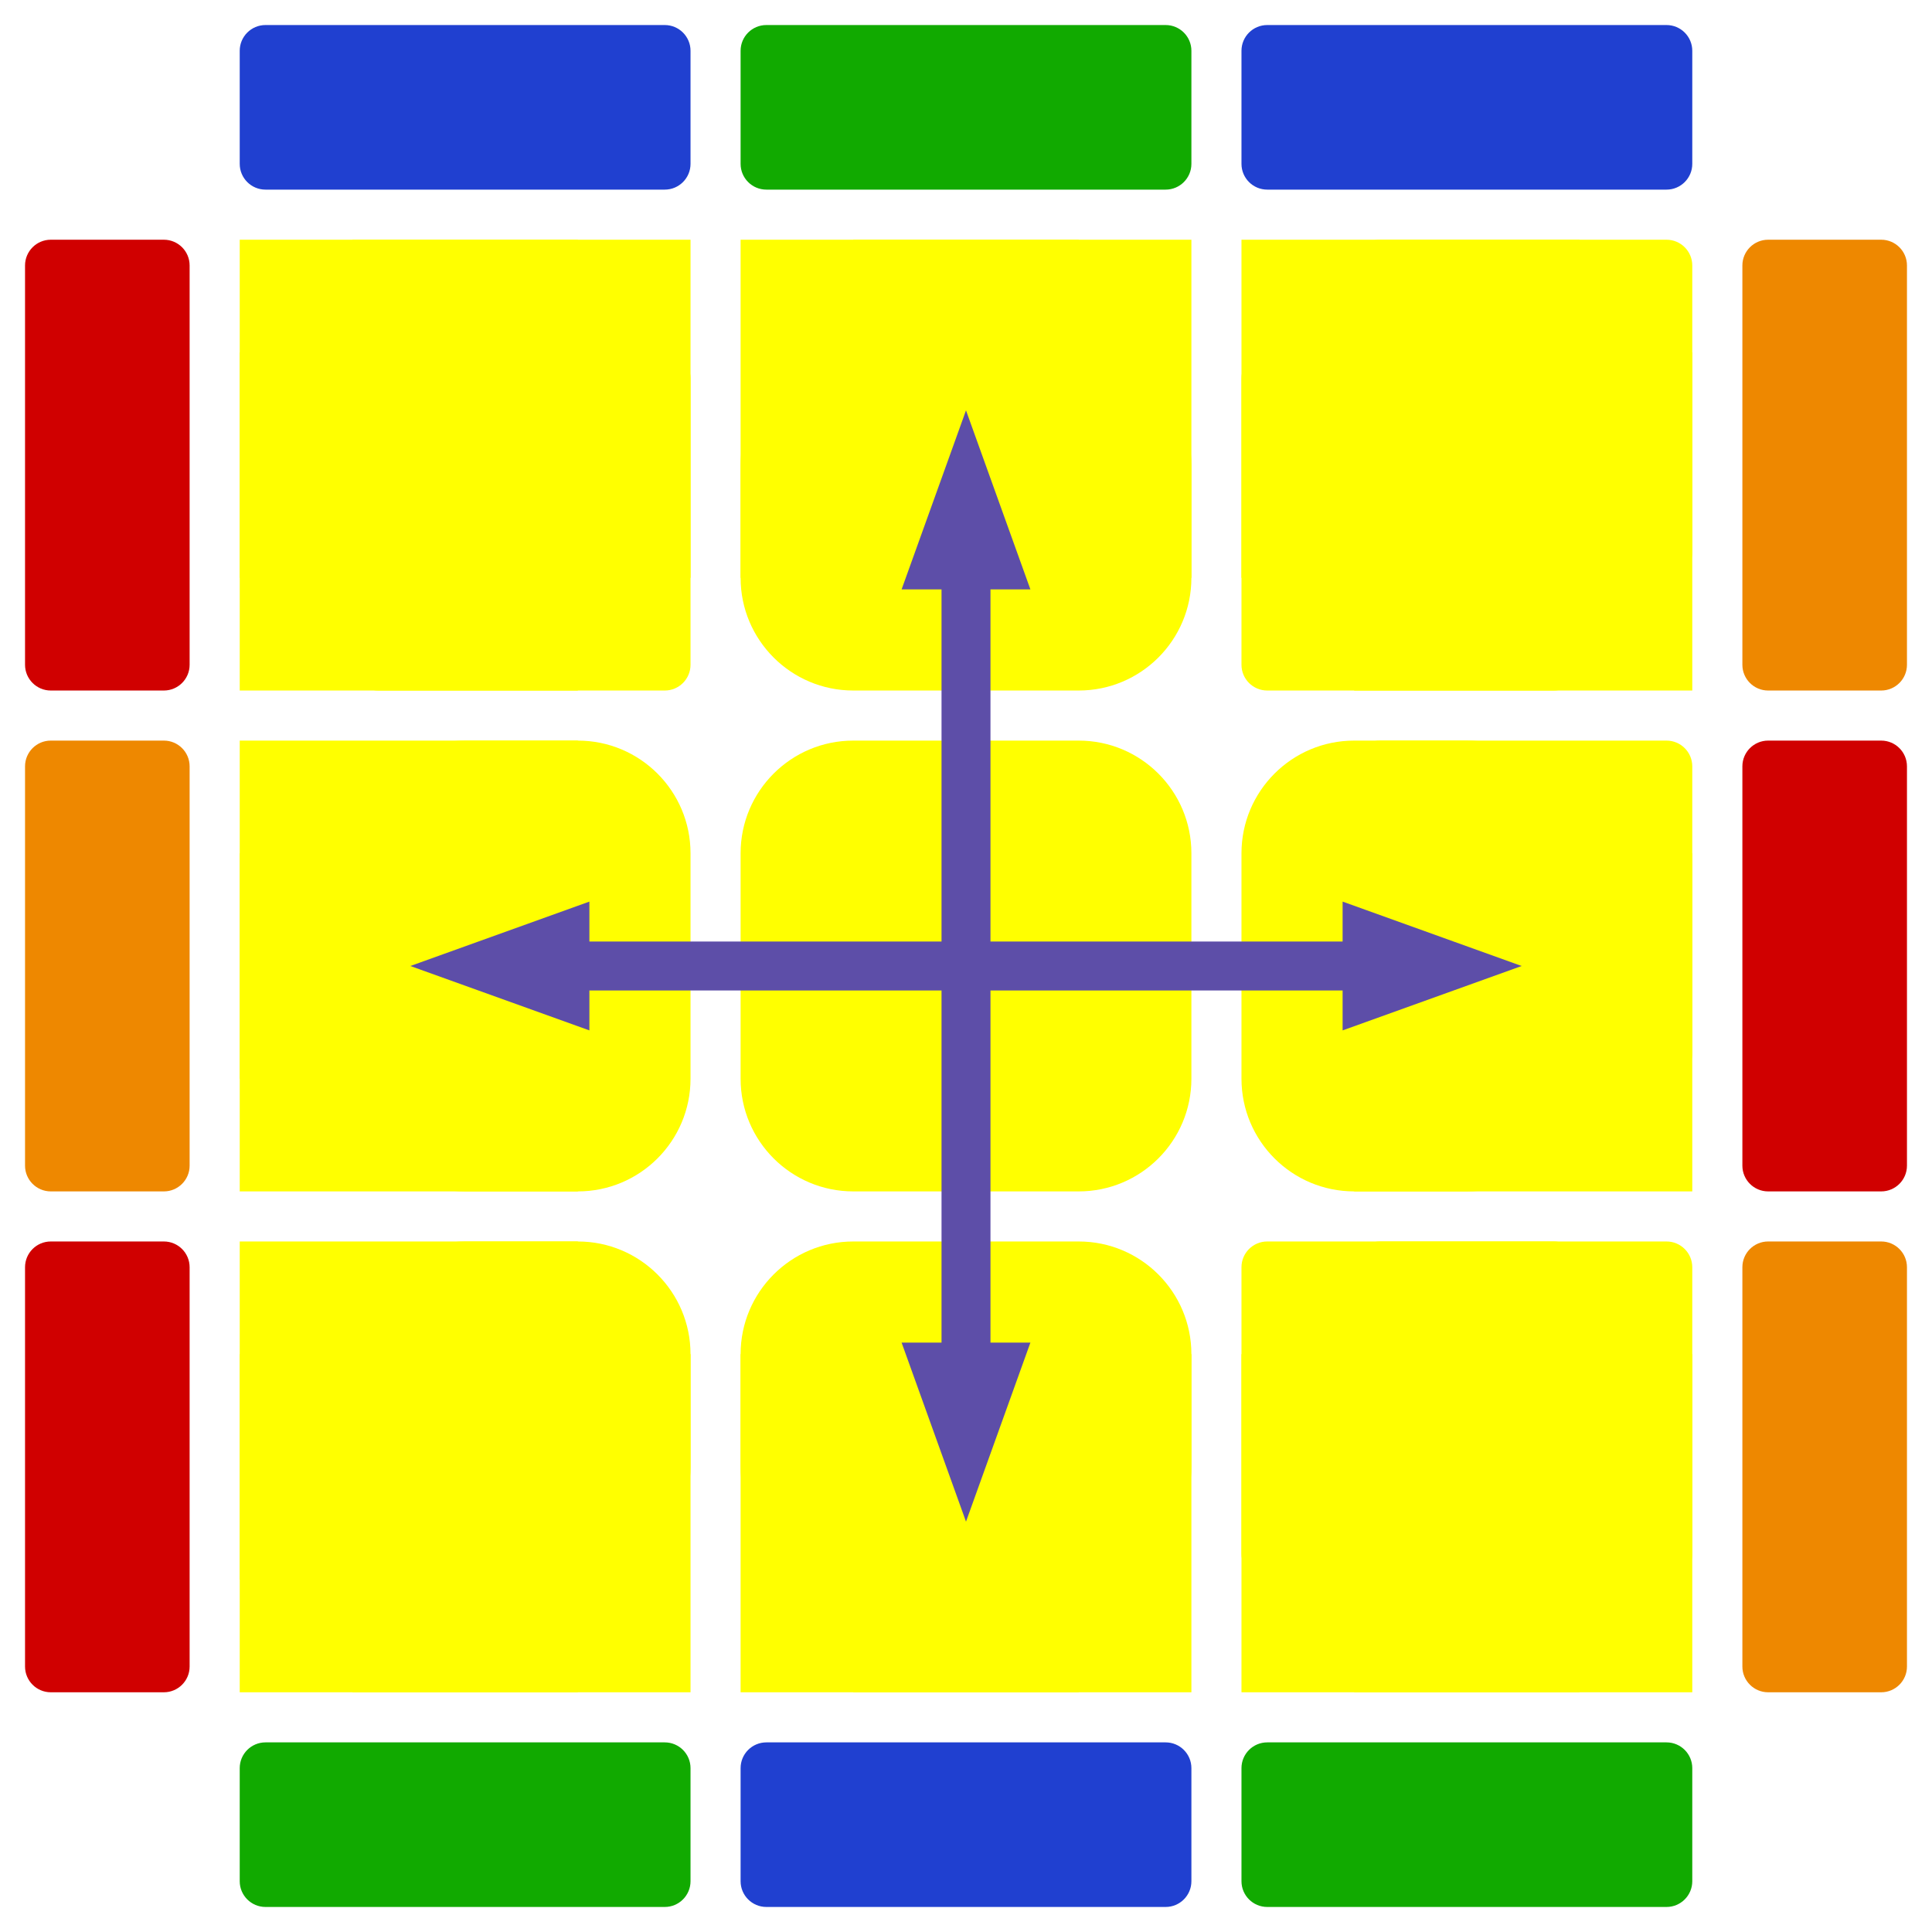
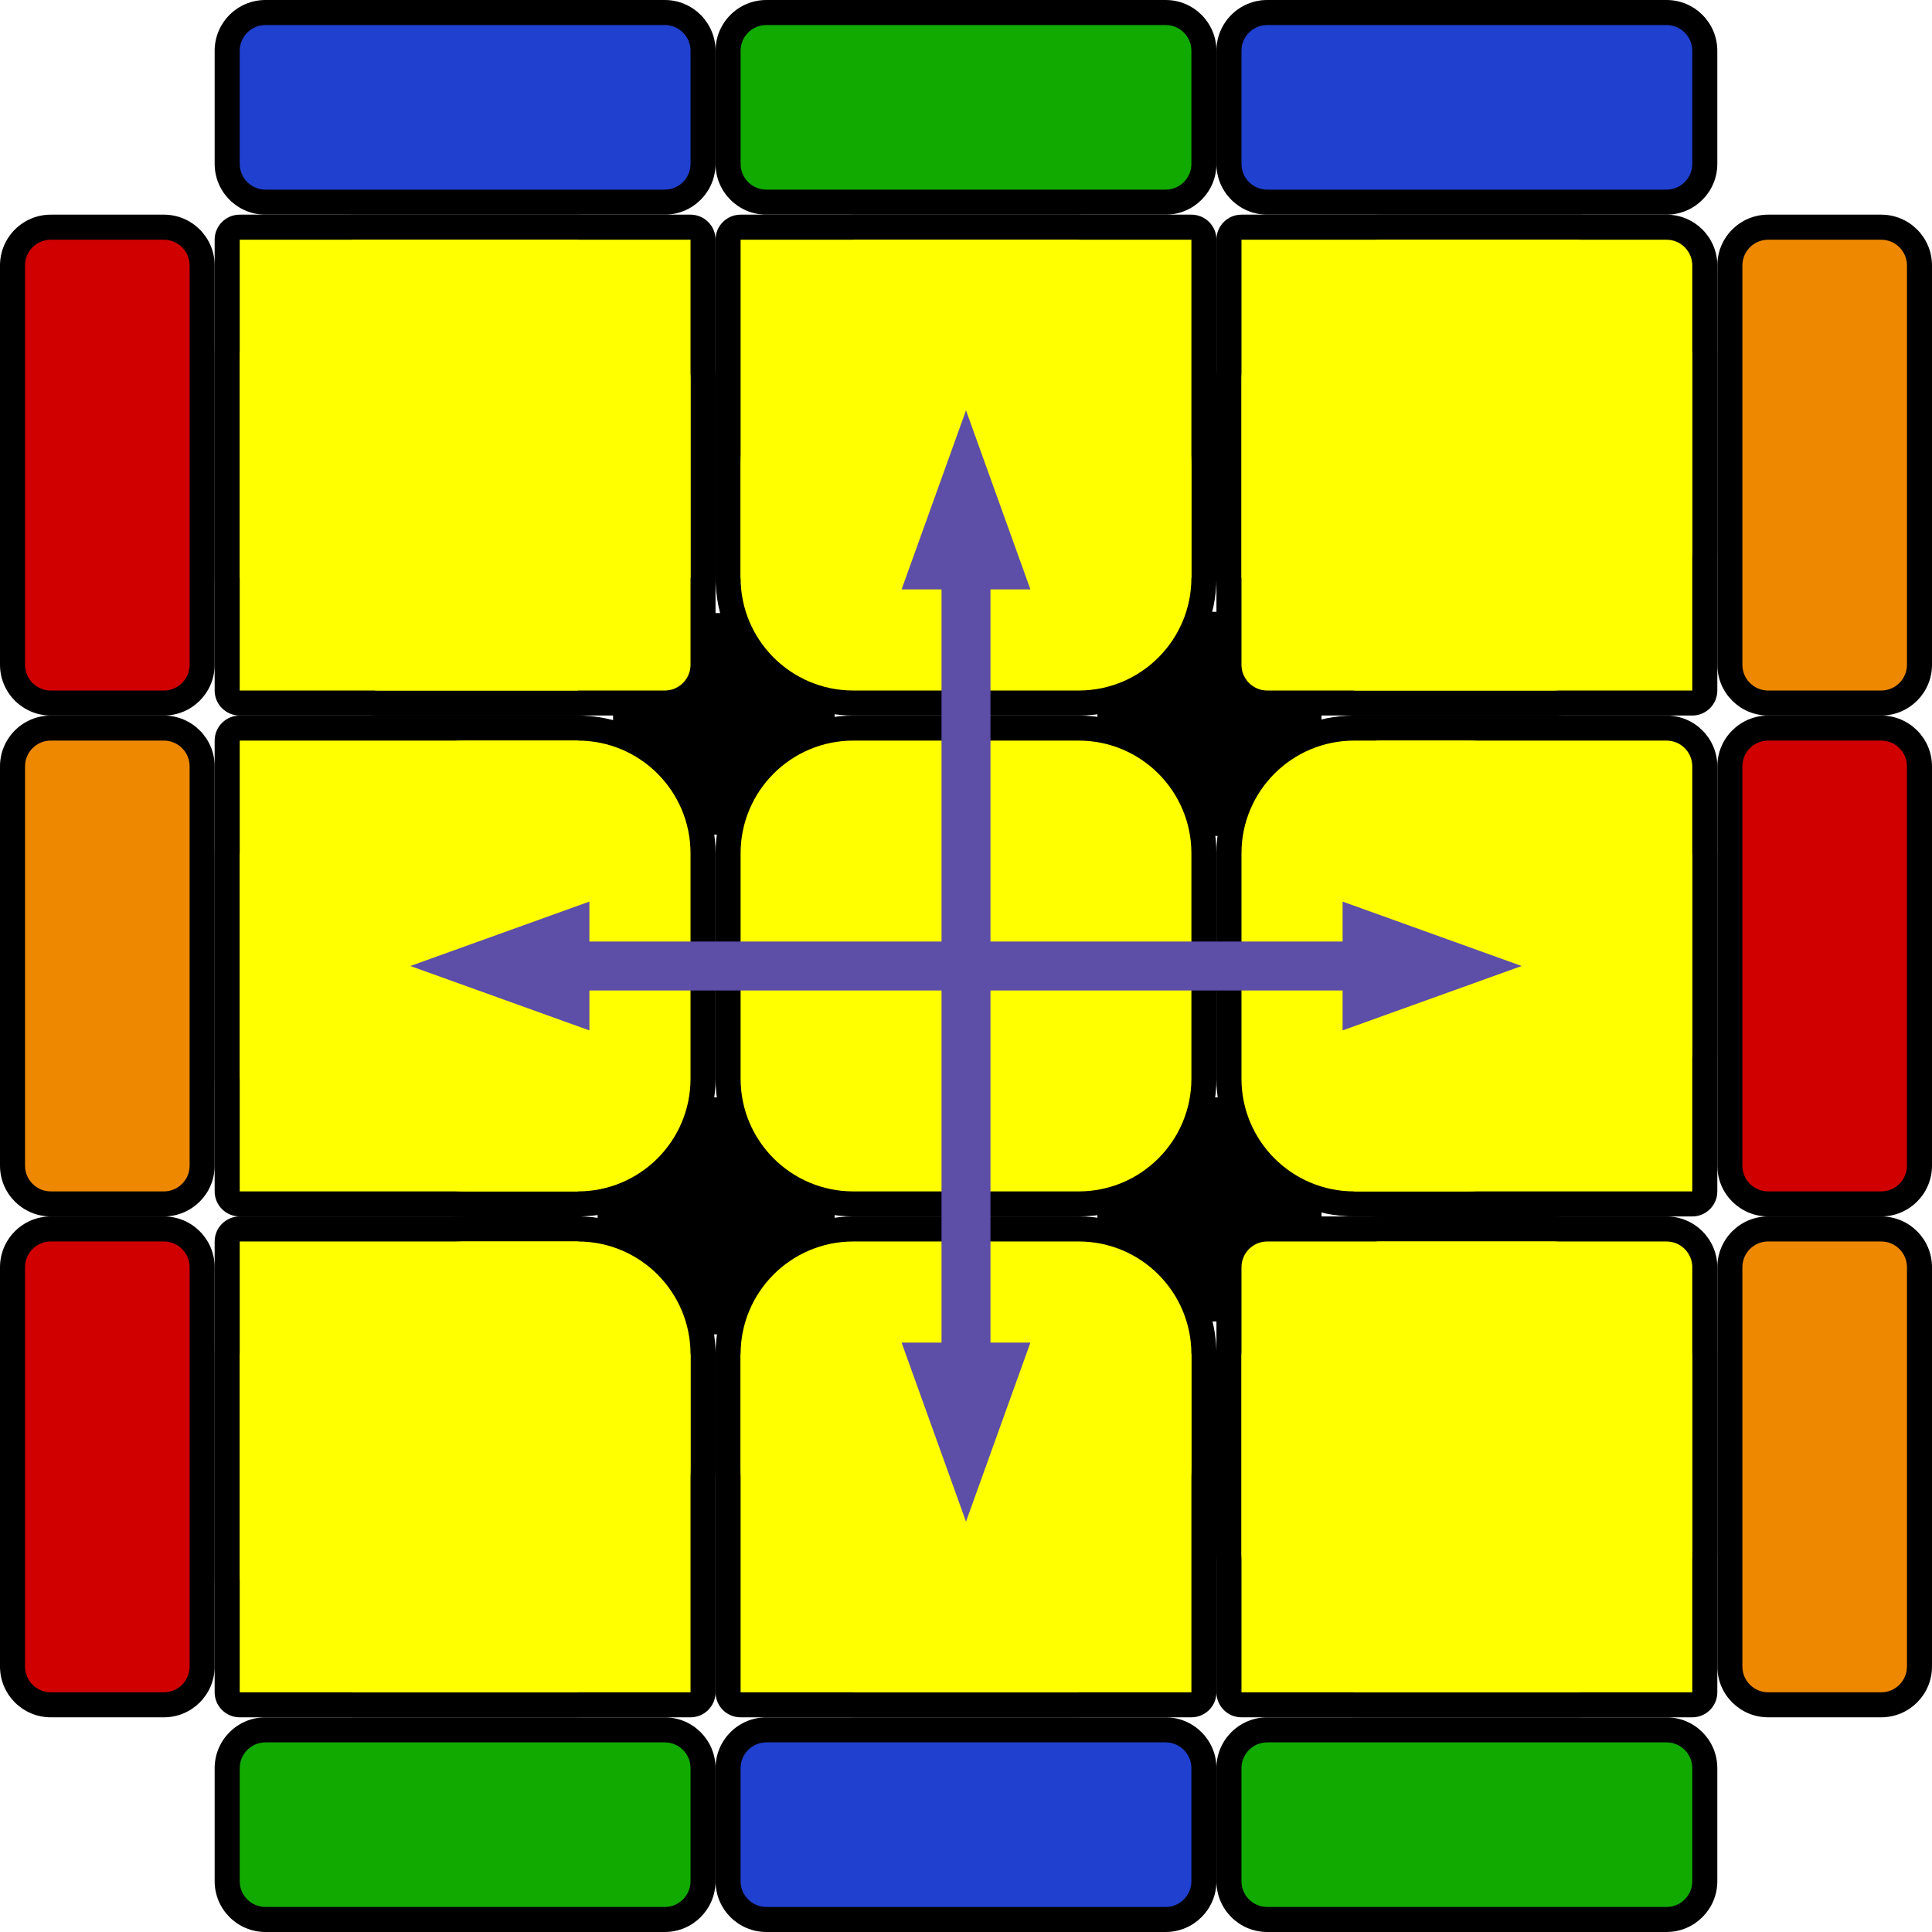
<svg xmlns="http://www.w3.org/2000/svg" version="1.1" viewBox="0 0 75 75" width="75" height="75">
-   <rect width="13.125" height="13.125" x="9.306" y="9.306" rx="0" ry="0" fill="#ffff00" />
-   <rect width="13.125" height="13.125" x="9.306" y="13.681" rx="0" ry="0" fill="#ffff00" />
-   <rect width="13.125" height="13.125" x="13.681" y="9.306" rx="0" ry="0" fill="#ffff00" />
-   <rect width="13.125" height="13.125" x="13.681" y="13.681" rx="1" ry="1" fill="#ffff00" />
-   <rect width="13.125" height="13.125" x="9.306" y="28.75" rx="0" ry="0" fill="#ffff00" />
-   <rect width="13.125" height="13.125" x="9.306" y="33.125" rx="0" ry="0" fill="#ffff00" />
+   <rect width="15.069" height="15.069" x="8.333" y="8.333" rx="0.972" ry="0.972" fill="#000000" />
+   <rect width="15.069" height="15.069" x="8.333" y="12.708" rx="0.972" ry="0.972" fill="#000000" />
+   <rect width="15.069" height="15.069" x="12.708" y="8.333" rx="0.972" ry="0.972" fill="#000000" />
+   <rect width="15.069" height="15.069" x="12.708" y="12.708" rx="1.972" ry="1.972" fill="#000000" />
+   <rect width="15.069" height="15.069" x="27.778" y="8.333" rx="0.972" ry="0.972" fill="#000000" />
+   <rect width="15.069" height="15.069" x="27.778" y="12.708" rx="5.347" ry="5.347" fill="#000000" />
+   <rect width="15.069" height="15.069" x="32.153" y="8.333" rx="0.972" ry="0.972" fill="#000000" />
+   <rect width="15.069" height="15.069" x="32.153" y="12.708" rx="5.347" ry="5.347" fill="#000000" />
+   <rect width="15.069" height="15.069" x="47.222" y="8.333" rx="0.972" ry="0.972" fill="#000000" />
+   <rect width="15.069" height="15.069" x="47.222" y="12.708" rx="1.972" ry="1.972" fill="#000000" />
+   <rect width="15.069" height="15.069" x="51.597" y="8.333" rx="1.972" ry="1.972" fill="#000000" />
+   <rect width="15.069" height="15.069" x="51.597" y="12.708" rx="0.972" ry="0.972" fill="#000000" />
+   <rect width="15.069" height="15.069" x="8.333" y="27.778" rx="0.972" ry="0.972" fill="#000000" />
+   <rect width="15.069" height="15.069" x="8.333" y="32.153" rx="0.972" ry="0.972" fill="#000000" />
+   <rect width="15.069" height="15.069" x="12.708" y="27.778" rx="5.347" ry="5.347" fill="#000000" />
+   <rect width="15.069" height="15.069" x="12.708" y="32.153" rx="5.347" ry="5.347" fill="#000000" />
+   <rect width="15.069" height="15.069" x="27.778" y="27.778" rx="5.347" ry="5.347" fill="#000000" />
+   <rect width="15.069" height="15.069" x="27.778" y="32.153" rx="5.347" ry="5.347" fill="#000000" />
+   <rect width="15.069" height="15.069" x="32.153" y="27.778" rx="5.347" ry="5.347" fill="#000000" />
+   <rect width="15.069" height="15.069" x="32.153" y="32.153" rx="5.347" ry="5.347" fill="#000000" />
+   <rect width="15.069" height="15.069" x="47.222" y="27.778" rx="5.347" ry="5.347" fill="#000000" />
+   <rect width="15.069" height="15.069" x="47.222" y="32.153" rx="5.347" ry="5.347" fill="#000000" />
+   <rect width="15.069" height="15.069" x="51.597" y="27.778" rx="1.972" ry="1.972" fill="#000000" />
+   <rect width="15.069" height="15.069" x="51.597" y="32.153" rx="0.972" ry="0.972" fill="#000000" />
+   <rect width="15.069" height="15.069" x="8.333" y="47.222" rx="0.972" ry="0.972" fill="#000000" />
+   <rect width="15.069" height="15.069" x="8.333" y="51.597" rx="0.972" ry="0.972" fill="#000000" />
+   <rect width="15.069" height="15.069" x="12.708" y="47.222" rx="5.347" ry="5.347" fill="#000000" />
+   <rect width="15.069" height="15.069" x="12.708" y="51.597" rx="0.972" ry="0.972" fill="#000000" />
+   <rect width="15.069" height="15.069" x="27.778" y="47.222" rx="5.347" ry="5.347" fill="#000000" />
+   <rect width="15.069" height="15.069" x="27.778" y="51.597" rx="0.972" ry="0.972" fill="#000000" />
+   <rect width="15.069" height="15.069" x="32.153" y="47.222" rx="5.347" ry="5.347" fill="#000000" />
+   <rect width="15.069" height="15.069" x="32.153" y="51.597" rx="0.972" ry="0.972" fill="#000000" />
+   <rect width="15.069" height="15.069" x="47.222" y="47.222" rx="1.972" ry="1.972" fill="#000000" />
+   <rect width="15.069" height="15.069" x="47.222" y="51.597" rx="0.972" ry="0.972" fill="#000000" />
+   <rect width="15.069" height="15.069" x="51.597" y="47.222" rx="1.972" ry="1.972" fill="#000000" />
+   <rect width="15.069" height="15.069" x="51.597" y="51.597" rx="0.972" ry="0.972" fill="#000000" />
+   <rect width="19.444" height="8.333" x="8.333" y="6.661338147750939e-16" rx="1.972" ry="1.972" fill="#000000" />
+   <rect width="19.444" height="8.333" x="8.333" y="66.667" rx="1.972" ry="1.972" fill="#000000" />
+   <rect width="8.333" height="19.444" x="6.661338147750939e-16" y="8.333" rx="1.972" ry="1.972" fill="#000000" />
+   <rect width="8.333" height="19.444" x="66.667" y="8.333" rx="1.972" ry="1.972" fill="#000000" />
+   <rect width="19.444" height="8.333" x="27.778" y="6.661338147750939e-16" rx="1.972" ry="1.972" fill="#000000" />
+   <rect width="19.444" height="8.333" x="27.778" y="66.667" rx="1.972" ry="1.972" fill="#000000" />
+   <rect width="8.333" height="19.444" x="6.661338147750939e-16" y="27.778" rx="1.972" ry="1.972" fill="#000000" />
+   <rect width="8.333" height="19.444" x="66.667" y="27.778" rx="1.972" ry="1.972" fill="#000000" />
+   <rect width="19.444" height="8.333" x="47.222" y="6.661338147750939e-16" rx="1.972" ry="1.972" fill="#000000" />
+   <rect width="19.444" height="8.333" x="47.222" y="66.667" rx="1.972" ry="1.972" fill="#000000" />
+   <rect width="8.333" height="19.444" x="6.661338147750939e-16" y="47.222" rx="1.972" ry="1.972" fill="#000000" />
+   <rect width="8.333" height="19.444" x="66.667" y="47.222" rx="1.972" ry="1.972" fill="#000000" />
+   <rect width="9.2" height="9.2" x="23.2" y="42.6" fill="#000000" />
+   <rect width="8.7" height="8.7" x="42.6" y="23.75" fill="#000000" />
+   <rect width="8.7" height="8.7" x="42.6" y="42.6" fill="#000000" />
+   <rect width="8.6" height="8.6" x="23.8" y="23.8" fill="#000000" />
+   <rect width="13.125" height="13.125" x="9.306" y="9.306" fill="#ffff00" />
+   <rect width="13.125" height="13.125" x="9.306" y="13.681" fill="#ffff00" />
+   <rect width="13.125" height="13.125" x="13.681" y="9.306" fill="#ffff00" />
+   <rect width="13.125" height="13.125" x="13.681" y="13.681" rx="1.0" ry="1.0" fill="#ffff00" />
+   <rect width="13.125" height="13.125" x="28.75" y="9.306" fill="#ffff00" />
+   <rect width="13.125" height="13.125" x="28.75" y="13.681" rx="4.375" ry="4.375" fill="#ffff00" />
+   <rect width="13.125" height="13.125" x="33.125" y="9.306" fill="#ffff00" />
+   <rect width="13.125" height="13.125" x="33.125" y="13.681" rx="4.375" ry="4.375" fill="#ffff00" />
+   <rect width="13.125" height="13.125" x="48.194" y="9.306" fill="#ffff00" />
+   <rect width="13.125" height="13.125" x="48.194" y="13.681" rx="1.0" ry="1.0" fill="#ffff00" />
+   <rect width="13.125" height="13.125" x="52.569" y="9.306" rx="1.0" ry="1.0" fill="#ffff00" />
+   <rect width="13.125" height="13.125" x="52.569" y="13.681" fill="#ffff00" />
+   <rect width="13.125" height="13.125" x="9.306" y="28.75" fill="#ffff00" />
+   <rect width="13.125" height="13.125" x="9.306" y="33.125" fill="#ffff00" />
  <rect width="13.125" height="13.125" x="13.681" y="28.75" rx="4.375" ry="4.375" fill="#ffff00" />
  <rect width="13.125" height="13.125" x="13.681" y="33.125" rx="4.375" ry="4.375" fill="#ffff00" />
-   <rect width="13.125" height="13.125" x="9.306" y="48.194" rx="0" ry="0" fill="#ffff00" />
-   <rect width="13.125" height="13.125" x="9.306" y="52.569" rx="0" ry="0" fill="#ffff00" />
-   <rect width="13.125" height="13.125" x="13.681" y="48.194" rx="4.375" ry="4.375" fill="#ffff00" />
-   <rect width="13.125" height="13.125" x="13.681" y="52.569" rx="0" ry="0" fill="#ffff00" />
-   <rect width="13.125" height="13.125" x="28.75" y="9.306" rx="0" ry="0" fill="#ffff00" />
-   <rect width="13.125" height="13.125" x="28.75" y="13.681" rx="4.375" ry="4.375" fill="#ffff00" />
-   <rect width="13.125" height="13.125" x="33.125" y="9.306" rx="0" ry="0" fill="#ffff00" />
-   <rect width="13.125" height="13.125" x="33.125" y="13.681" rx="4.375" ry="4.375" fill="#ffff00" />
  <rect width="13.125" height="13.125" x="28.75" y="28.75" rx="4.375" ry="4.375" fill="#ffff00" />
  <rect width="13.125" height="13.125" x="28.75" y="33.125" rx="4.375" ry="4.375" fill="#ffff00" />
  <rect width="13.125" height="13.125" x="33.125" y="28.75" rx="4.375" ry="4.375" fill="#ffff00" />
  <rect width="13.125" height="13.125" x="33.125" y="33.125" rx="4.375" ry="4.375" fill="#ffff00" />
-   <rect width="13.125" height="13.125" x="28.75" y="48.194" rx="4.375" ry="4.375" fill="#ffff00" />
-   <rect width="13.125" height="13.125" x="28.75" y="52.569" rx="0" ry="0" fill="#ffff00" />
-   <rect width="13.125" height="13.125" x="33.125" y="48.194" rx="4.375" ry="4.375" fill="#ffff00" />
-   <rect width="13.125" height="13.125" x="33.125" y="52.569" rx="0" ry="0" fill="#ffff00" />
-   <rect width="13.125" height="13.125" x="48.194" y="9.306" rx="0" ry="0" fill="#ffff00" />
-   <rect width="13.125" height="13.125" x="48.194" y="13.681" rx="1" ry="1" fill="#ffff00" />
-   <rect width="13.125" height="13.125" x="52.569" y="9.306" rx="1" ry="1" fill="#ffff00" />
-   <rect width="13.125" height="13.125" x="52.569" y="13.681" rx="0" ry="0" fill="#ffff00" />
  <rect width="13.125" height="13.125" x="48.194" y="28.75" rx="4.375" ry="4.375" fill="#ffff00" />
  <rect width="13.125" height="13.125" x="48.194" y="33.125" rx="4.375" ry="4.375" fill="#ffff00" />
-   <rect width="13.125" height="13.125" x="52.569" y="28.75" rx="1" ry="1" fill="#ffff00" />
-   <rect width="13.125" height="13.125" x="52.569" y="33.125" rx="0" ry="0" fill="#ffff00" />
-   <rect width="13.125" height="13.125" x="48.194" y="48.194" rx="1" ry="1" fill="#ffff00" />
-   <rect width="13.125" height="13.125" x="48.194" y="52.569" rx="0" ry="0" fill="#ffff00" />
-   <rect width="13.125" height="13.125" x="52.569" y="48.194" rx="1" ry="1" fill="#ffff00" />
-   <rect width="13.125" height="13.125" x="52.569" y="52.569" rx="0" ry="0" fill="#ffff00" />
-   <rect width="17.5" height="6.389" x="9.306" y="0.972" rx="1" ry="1" fill="#2040d0" />
-   <rect width="17.5" height="6.389" x="9.306" y="67.639" rx="1" ry="1" fill="#11aa00" />
-   <rect width="6.389" height="17.5" x="0.972" y="9.306" rx="1" ry="1" fill="#d00000" />
-   <rect width="6.389" height="17.5" x="67.639" y="9.306" rx="1" ry="1" fill="#ee8800" />
-   <rect width="17.5" height="6.389" x="28.75" y="0.972" rx="1" ry="1" fill="#11aa00" />
-   <rect width="17.5" height="6.389" x="28.75" y="67.639" rx="1" ry="1" fill="#2040d0" />
-   <rect width="6.389" height="17.5" x="0.972" y="28.75" rx="1" ry="1" fill="#ee8800" />
-   <rect width="6.389" height="17.5" x="67.639" y="28.75" rx="1" ry="1" fill="#d00000" />
-   <rect width="17.5" height="6.389" x="48.194" y="0.972" rx="1" ry="1" fill="#2040d0" />
-   <rect width="17.5" height="6.389" x="48.194" y="67.639" rx="1" ry="1" fill="#11aa00" />
-   <rect width="6.389" height="17.5" x="0.972" y="48.194" rx="1" ry="1" fill="#d00000" />
-   <rect width="6.389" height="17.5" x="67.639" y="48.194" rx="1" ry="1" fill="#ee8800" />
+   <rect width="13.125" height="13.125" x="52.569" y="28.75" rx="1.0" ry="1.0" fill="#ffff00" />
+   <rect width="13.125" height="13.125" x="52.569" y="33.125" fill="#ffff00" />
+   <rect width="13.125" height="13.125" x="9.306" y="48.194" fill="#ffff00" />
+   <rect width="13.125" height="13.125" x="9.306" y="52.569" fill="#ffff00" />
+   <rect width="13.125" height="13.125" x="13.681" y="48.194" rx="4.375" ry="4.375" fill="#ffff00" />
+   <rect width="13.125" height="13.125" x="13.681" y="52.569" fill="#ffff00" />
+   <rect width="13.125" height="13.125" x="28.75" y="48.194" rx="4.375" ry="4.375" fill="#ffff00" />
+   <rect width="13.125" height="13.125" x="28.75" y="52.569" fill="#ffff00" />
+   <rect width="13.125" height="13.125" x="33.125" y="48.194" rx="4.375" ry="4.375" fill="#ffff00" />
+   <rect width="13.125" height="13.125" x="33.125" y="52.569" fill="#ffff00" />
+   <rect width="13.125" height="13.125" x="48.194" y="48.194" rx="1.0" ry="1.0" fill="#ffff00" />
+   <rect width="13.125" height="13.125" x="48.194" y="52.569" fill="#ffff00" />
+   <rect width="13.125" height="13.125" x="52.569" y="48.194" rx="1.0" ry="1.0" fill="#ffff00" />
+   <rect width="13.125" height="13.125" x="52.569" y="52.569" fill="#ffff00" />
+   <rect width="17.5" height="6.389" x="9.306" y="0.972" rx="1.0" ry="1.0" fill="#2040d0" />
+   <rect width="17.5" height="6.389" x="9.306" y="67.639" rx="1.0" ry="1.0" fill="#11aa00" />
+   <rect width="6.389" height="17.5" x="0.972" y="9.306" rx="1.0" ry="1.0" fill="#d00000" />
+   <rect width="6.389" height="17.5" x="67.639" y="9.306" rx="1.0" ry="1.0" fill="#ee8800" />
+   <rect width="17.5" height="6.389" x="28.75" y="0.972" rx="1.0" ry="1.0" fill="#11aa00" />
+   <rect width="17.5" height="6.389" x="28.75" y="67.639" rx="1.0" ry="1.0" fill="#2040d0" />
+   <rect width="6.389" height="17.5" x="0.972" y="28.75" rx="1.0" ry="1.0" fill="#ee8800" />
+   <rect width="6.389" height="17.5" x="67.639" y="28.75" rx="1.0" ry="1.0" fill="#d00000" />
+   <rect width="17.5" height="6.389" x="48.194" y="0.972" rx="1.0" ry="1.0" fill="#2040d0" />
+   <rect width="17.5" height="6.389" x="48.194" y="67.639" rx="1.0" ry="1.0" fill="#11aa00" />
+   <rect width="6.389" height="17.5" x="0.972" y="48.194" rx="1.0" ry="1.0" fill="#d00000" />
+   <rect width="6.389" height="17.5" x="67.639" y="48.194" rx="1.0" ry="1.0" fill="#ee8800" />
  <path d="M37.5,15.93L35,22.88L36.55,22.88L36.55,52.12L35,52.12L37.5,59.07L40,52.12L38.45,52.12L38.45,22.88L40,22.88Z" fill="#5d4ea8" />
  <path d="M15.93,37.5L22.88,40L22.88,38.45L52.12,38.45L52.12,40L59.07,37.5L52.12,35L52.12,36.55L22.88,36.55L22.88,35Z" fill="#5d4ea8" />
</svg>
